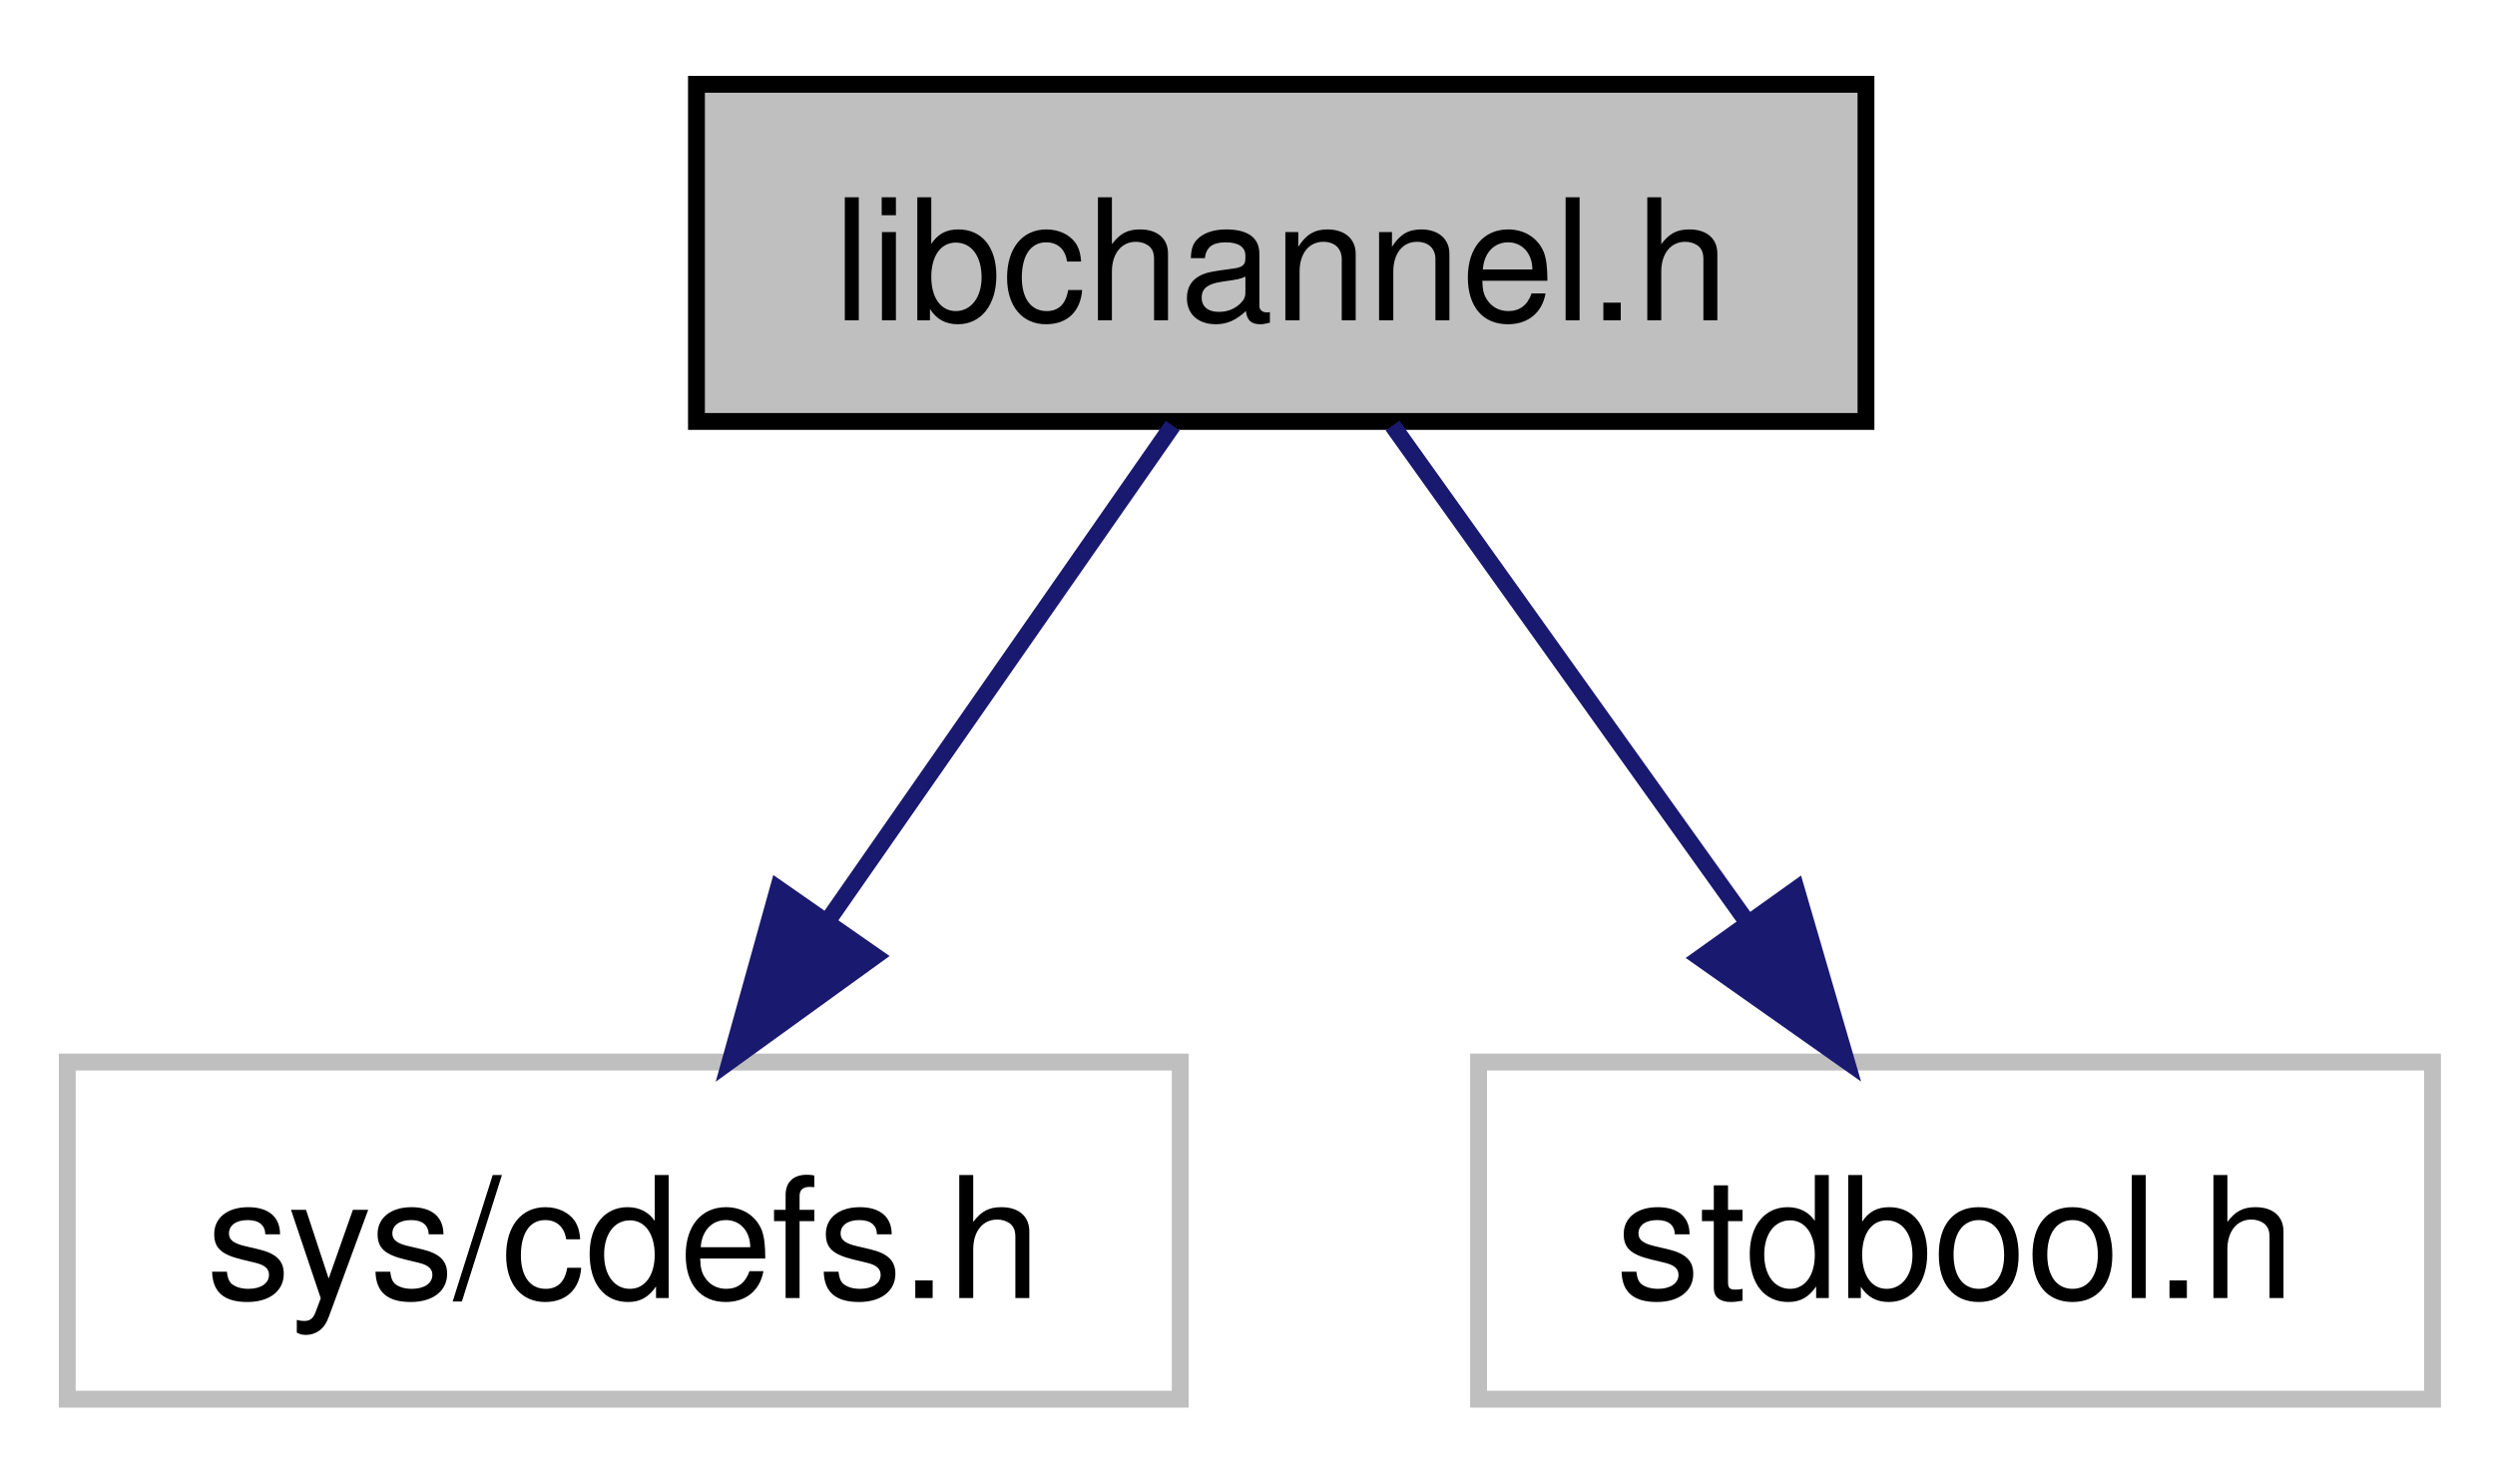
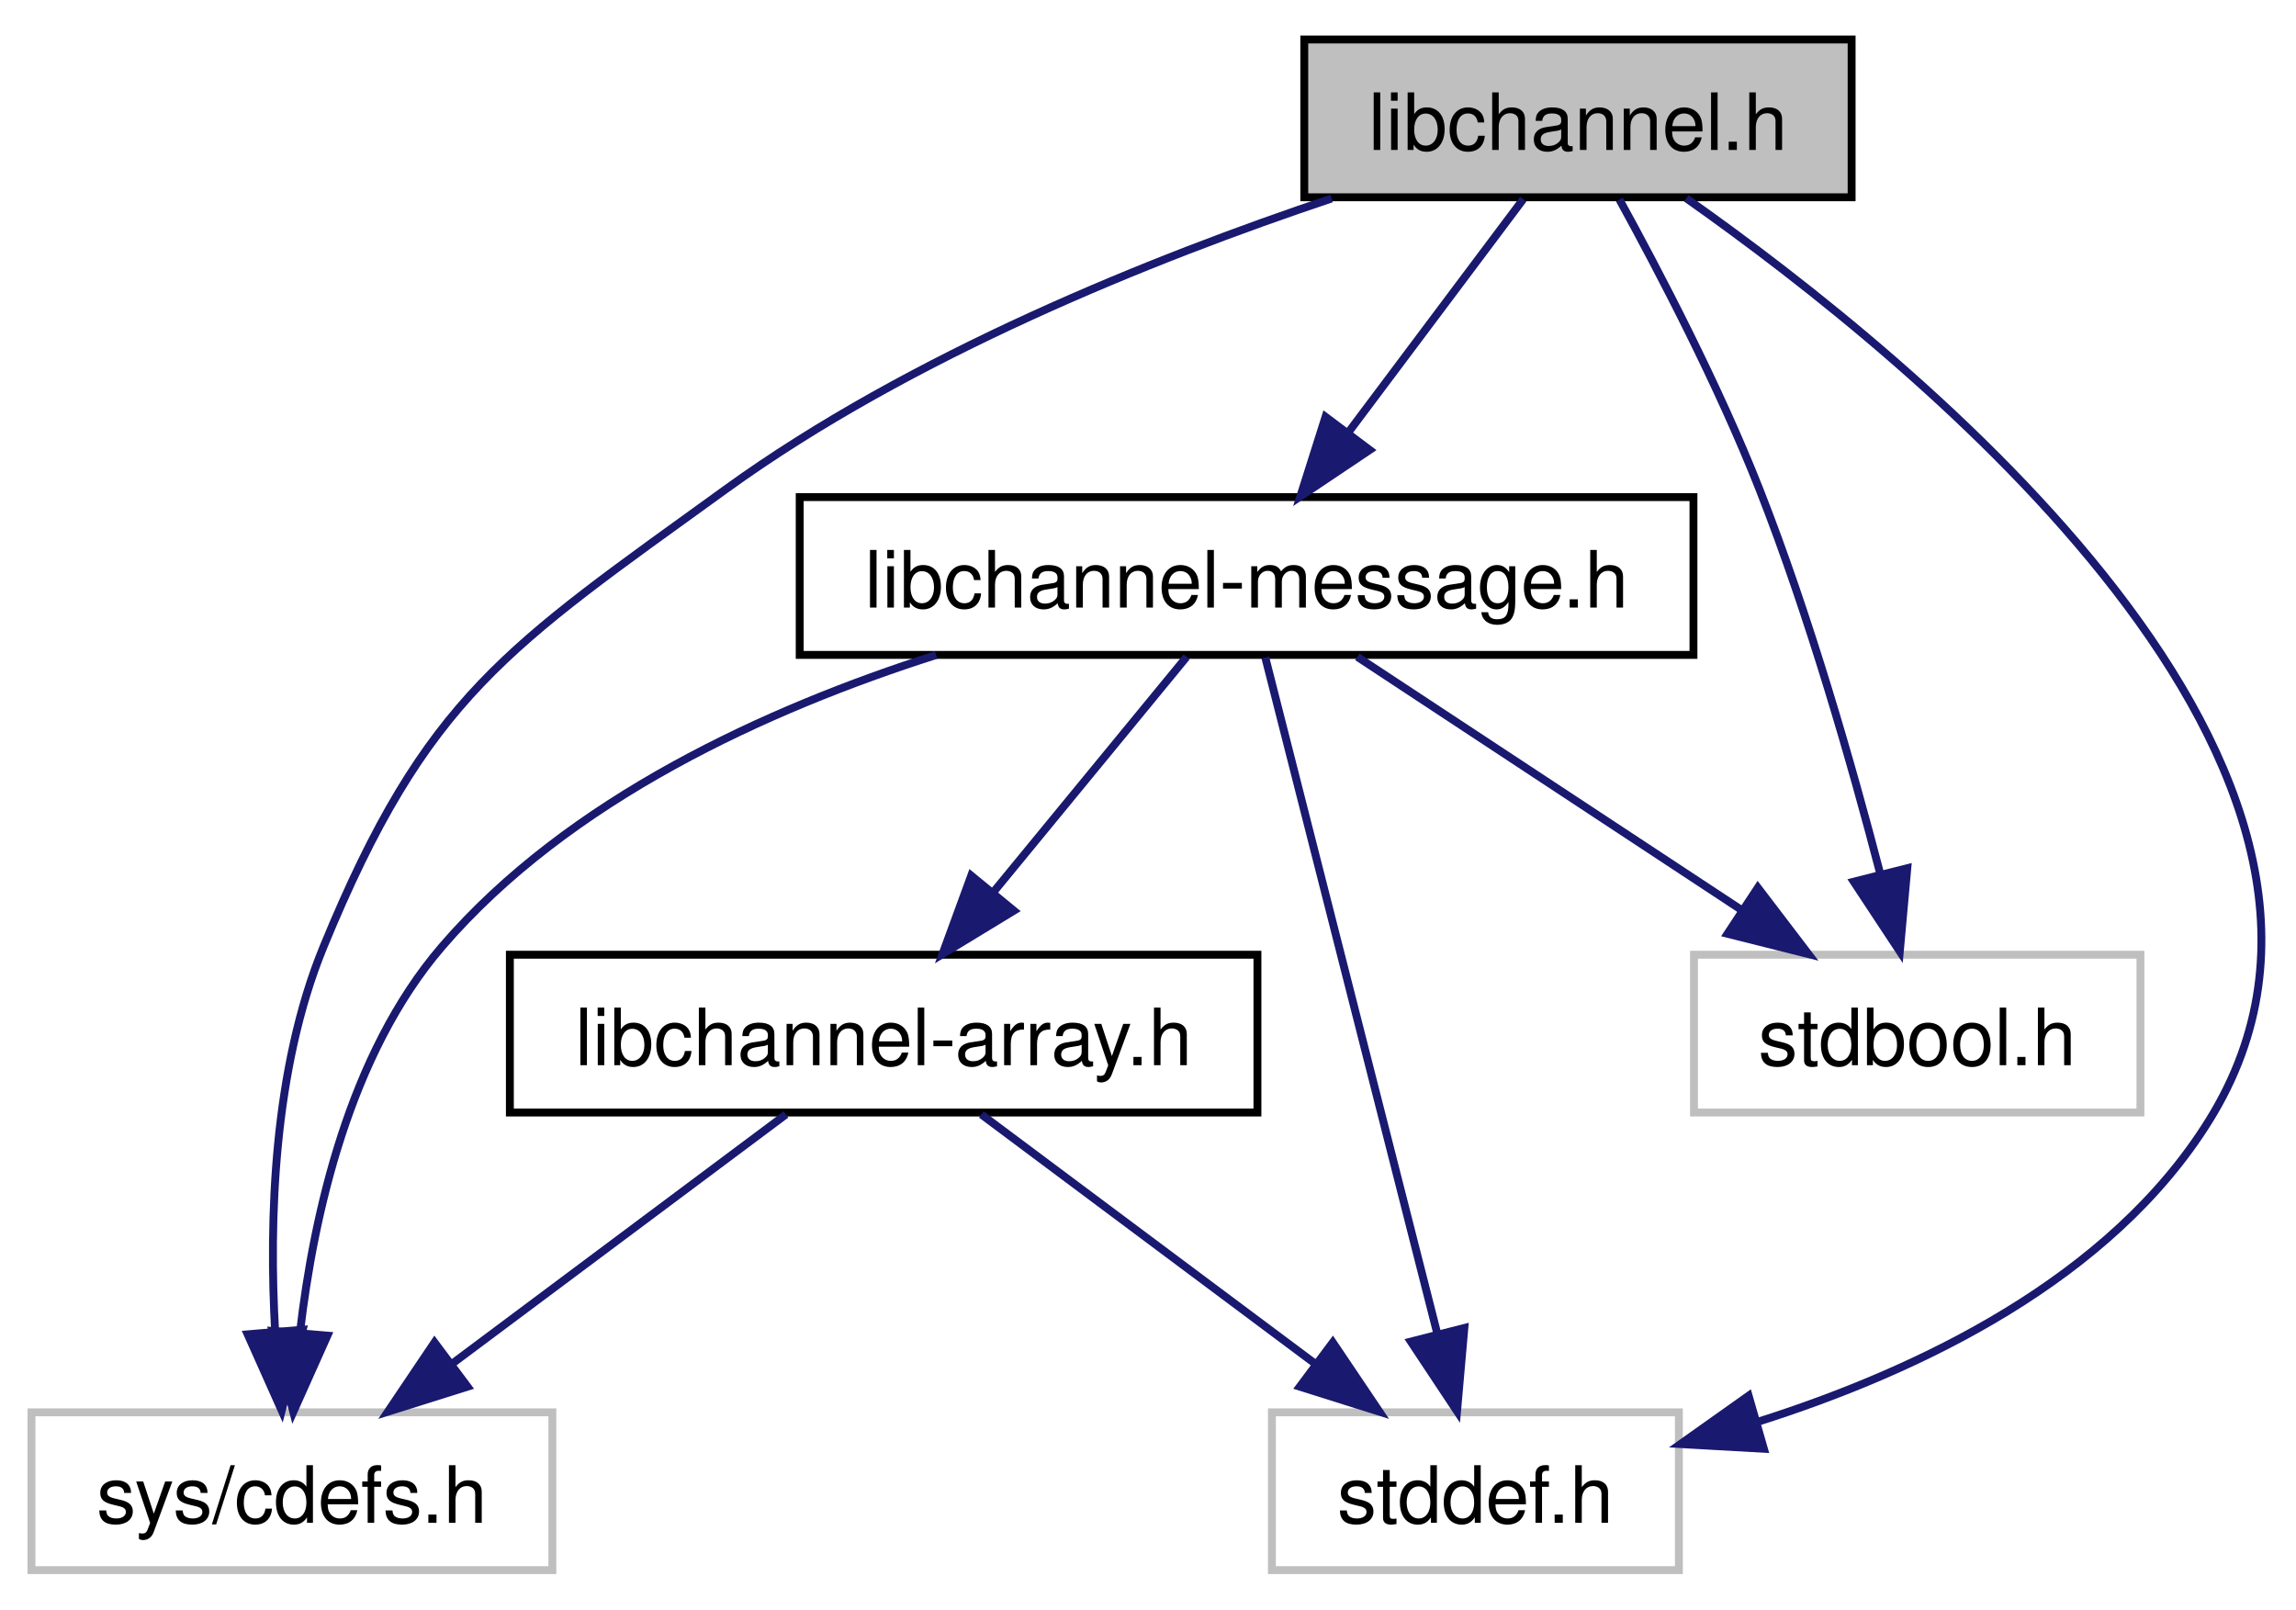
- <svg xmlns="http://www.w3.org/2000/svg" width="148pt" height="88pt" viewBox="0.00 0.00 148.00 88.00">
-   <g id="graph1" class="graph" transform="scale(1 1) rotate(0) translate(4 84)">
+ <svg xmlns="http://www.w3.org/2000/svg" xmlns:xlink="http://www.w3.org/1999/xlink" width="291pt" height="204pt" viewBox="0.00 0.00 291.01 204.00">
+   <g id="graph1" class="graph" transform="scale(1 1) rotate(0) translate(4 200)">
    <g id="node1" class="node">
-       <polygon fill="#bfbfbf" stroke="black" points="37.313,-59 37.313,-79 106.687,-79 106.687,-59 37.313,-59" />
-       <text text-anchor="middle" x="72" y="-65" font-family="Helvetica,sans-Serif" font-size="10.00">libchannel.h</text>
+       <polygon fill="#bfbfbf" stroke="black" points="161.313,-175 161.313,-195 230.687,-195 230.687,-175 161.313,-175" />
+       <text text-anchor="middle" x="196" y="-181" font-family="Helvetica,sans-Serif" font-size="10.00">libchannel.h</text>
    </g>
    <g id="node3" class="node">
      <polygon fill="none" stroke="#bfbfbf" points="-0.01,-1 -0.01,-21 66.01,-21 66.01,-1 -0.01,-1" />
      <text text-anchor="middle" x="33" y="-7" font-family="Helvetica,sans-Serif" font-size="10.00">sys/cdefs.h</text>
    </g>
    <g id="edge2" class="edge">
-       <path fill="none" stroke="midnightblue" d="M65.56,-58.753C60.051,-50.843 51.969,-39.237 45.235,-29.568" />
-       <polygon fill="midnightblue" stroke="midnightblue" points="47.907,-27.281 39.32,-21.075 42.163,-31.282 47.907,-27.281" />
+       <path fill="none" stroke="midnightblue" d="M164.775,-174.847C142.115,-167.256 111.45,-154.958 88,-138 60.185,-117.886 50.051,-111.748 37,-80 30.614,-64.465 30.083,-45.236 30.875,-31.195" />
+       <polygon fill="midnightblue" stroke="midnightblue" points="34.364,-31.472 31.708,-21.215 27.389,-30.89 34.364,-31.472" />
    </g>
    <g id="node5" class="node">
-       <polygon fill="none" stroke="#bfbfbf" points="83.707,-1 83.707,-21 140.293,-21 140.293,-1 83.707,-1" />
-       <text text-anchor="middle" x="112" y="-7" font-family="Helvetica,sans-Serif" font-size="10.00">stdbool.h</text>
+       <polygon fill="none" stroke="#bfbfbf" points="210.707,-59 210.707,-79 267.293,-79 267.293,-59 210.707,-59" />
+       <text text-anchor="middle" x="239" y="-65" font-family="Helvetica,sans-Serif" font-size="10.00">stdbool.h</text>
    </g>
    <g id="edge4" class="edge">
-       <path fill="none" stroke="midnightblue" d="M78.605,-58.753C84.314,-50.761 92.716,-38.998 99.664,-29.27" />
-       <polygon fill="midnightblue" stroke="midnightblue" points="102.553,-31.247 105.518,-21.075 96.857,-27.178 102.553,-31.247" />
+       <path fill="none" stroke="midnightblue" d="M201.26,-174.709C206.284,-165.573 213.835,-151.128 219,-138 225.328,-121.917 230.733,-103.013 234.322,-89.224" />
+       <polygon fill="midnightblue" stroke="midnightblue" points="237.744,-89.967 236.795,-79.415 230.957,-88.256 237.744,-89.967" />
+     </g>
+     <g id="node7" class="node">
+       <polygon fill="none" stroke="#bfbfbf" points="157.209,-1 157.209,-21 208.791,-21 208.791,-1 157.209,-1" />
+       <text text-anchor="middle" x="183" y="-7" font-family="Helvetica,sans-Serif" font-size="10.00">stddef.h</text>
+     </g>
+     <g id="edge6" class="edge">
+       <path fill="none" stroke="midnightblue" d="M209.734,-174.87C239.133,-154.165 303.34,-102.025 276,-58 263.505,-37.88 239.312,-26.293 218.734,-19.781" />
+       <polygon fill="midnightblue" stroke="midnightblue" points="219.567,-16.379 208.989,-16.977 217.631,-23.106 219.567,-16.379" />
+     </g>
+     <g id="node9" class="node">
+       <a xlink:href="libchannel-message_8h.xhtml" target="_top" xlink:title="Declaration of message.">
+         <polygon fill="none" stroke="black" points="97.36,-117 97.36,-137 210.64,-137 210.64,-117 97.36,-117" />
+         <text text-anchor="middle" x="154" y="-123" font-family="Helvetica,sans-Serif" font-size="10.00">libchannel-message.h</text>
+       </a>
+     </g>
+     <g id="edge8" class="edge">
+       <path fill="none" stroke="midnightblue" d="M189.065,-174.753C183.071,-166.761 174.248,-154.998 166.952,-145.27" />
+       <polygon fill="midnightblue" stroke="midnightblue" points="169.606,-142.975 160.806,-137.075 164.006,-147.175 169.606,-142.975" />
+     </g>
+     <g id="edge10" class="edge">
+       <path fill="none" stroke="midnightblue" d="M114.65,-116.985C93.306,-110.18 68.077,-98.713 52,-80 40.287,-66.368 35.759,-46.044 34.027,-31.166" />
+       <polygon fill="midnightblue" stroke="midnightblue" points="37.502,-30.723 33.175,-21.051 30.527,-31.31 37.502,-30.723" />
+     </g>
+     <g id="edge12" class="edge">
+       <path fill="none" stroke="midnightblue" d="M168.036,-116.753C181.28,-108.027 201.349,-94.805 216.77,-84.646" />
+       <polygon fill="midnightblue" stroke="midnightblue" points="218.8,-87.499 225.225,-79.075 214.949,-81.654 218.8,-87.499" />
+     </g>
+     <g id="edge14" class="edge">
+       <path fill="none" stroke="midnightblue" d="M156.373,-116.671C161.112,-98.041 171.833,-55.898 178.13,-31.143" />
+       <polygon fill="midnightblue" stroke="midnightblue" points="181.602,-31.694 180.675,-21.139 174.818,-29.968 181.602,-31.694" />
+     </g>
+     <g id="node14" class="node">
+       <a xlink:href="libchannel-array_8h.xhtml" target="_top" xlink:title="Something like bounded type-safe arrays in C.">
+         <polygon fill="none" stroke="black" points="60.625,-59 60.625,-79 155.375,-79 155.375,-59 60.625,-59" />
+         <text text-anchor="middle" x="108" y="-65" font-family="Helvetica,sans-Serif" font-size="10.00">libchannel-array.h</text>
+       </a>
+     </g>
+     <g id="edge16" class="edge">
+       <path fill="none" stroke="midnightblue" d="M146.404,-116.753C139.773,-108.68 129.979,-96.757 121.942,-86.973" />
+       <polygon fill="midnightblue" stroke="midnightblue" points="124.507,-84.581 115.455,-79.075 119.098,-89.024 124.507,-84.581" />
+     </g>
+     <g id="edge18" class="edge">
+       <path fill="none" stroke="midnightblue" d="M95.615,-58.753C84.148,-50.19 66.881,-37.298 53.382,-27.219" />
+       <polygon fill="midnightblue" stroke="midnightblue" points="55.261,-24.254 45.154,-21.075 51.073,-29.863 55.261,-24.254" />
+     </g>
+     <g id="edge20" class="edge">
+       <path fill="none" stroke="midnightblue" d="M120.385,-58.753C131.852,-50.19 149.119,-37.298 162.618,-27.219" />
+       <polygon fill="midnightblue" stroke="midnightblue" points="164.927,-29.863 170.846,-21.075 160.739,-24.254 164.927,-29.863" />
    </g>
  </g>
</svg>
